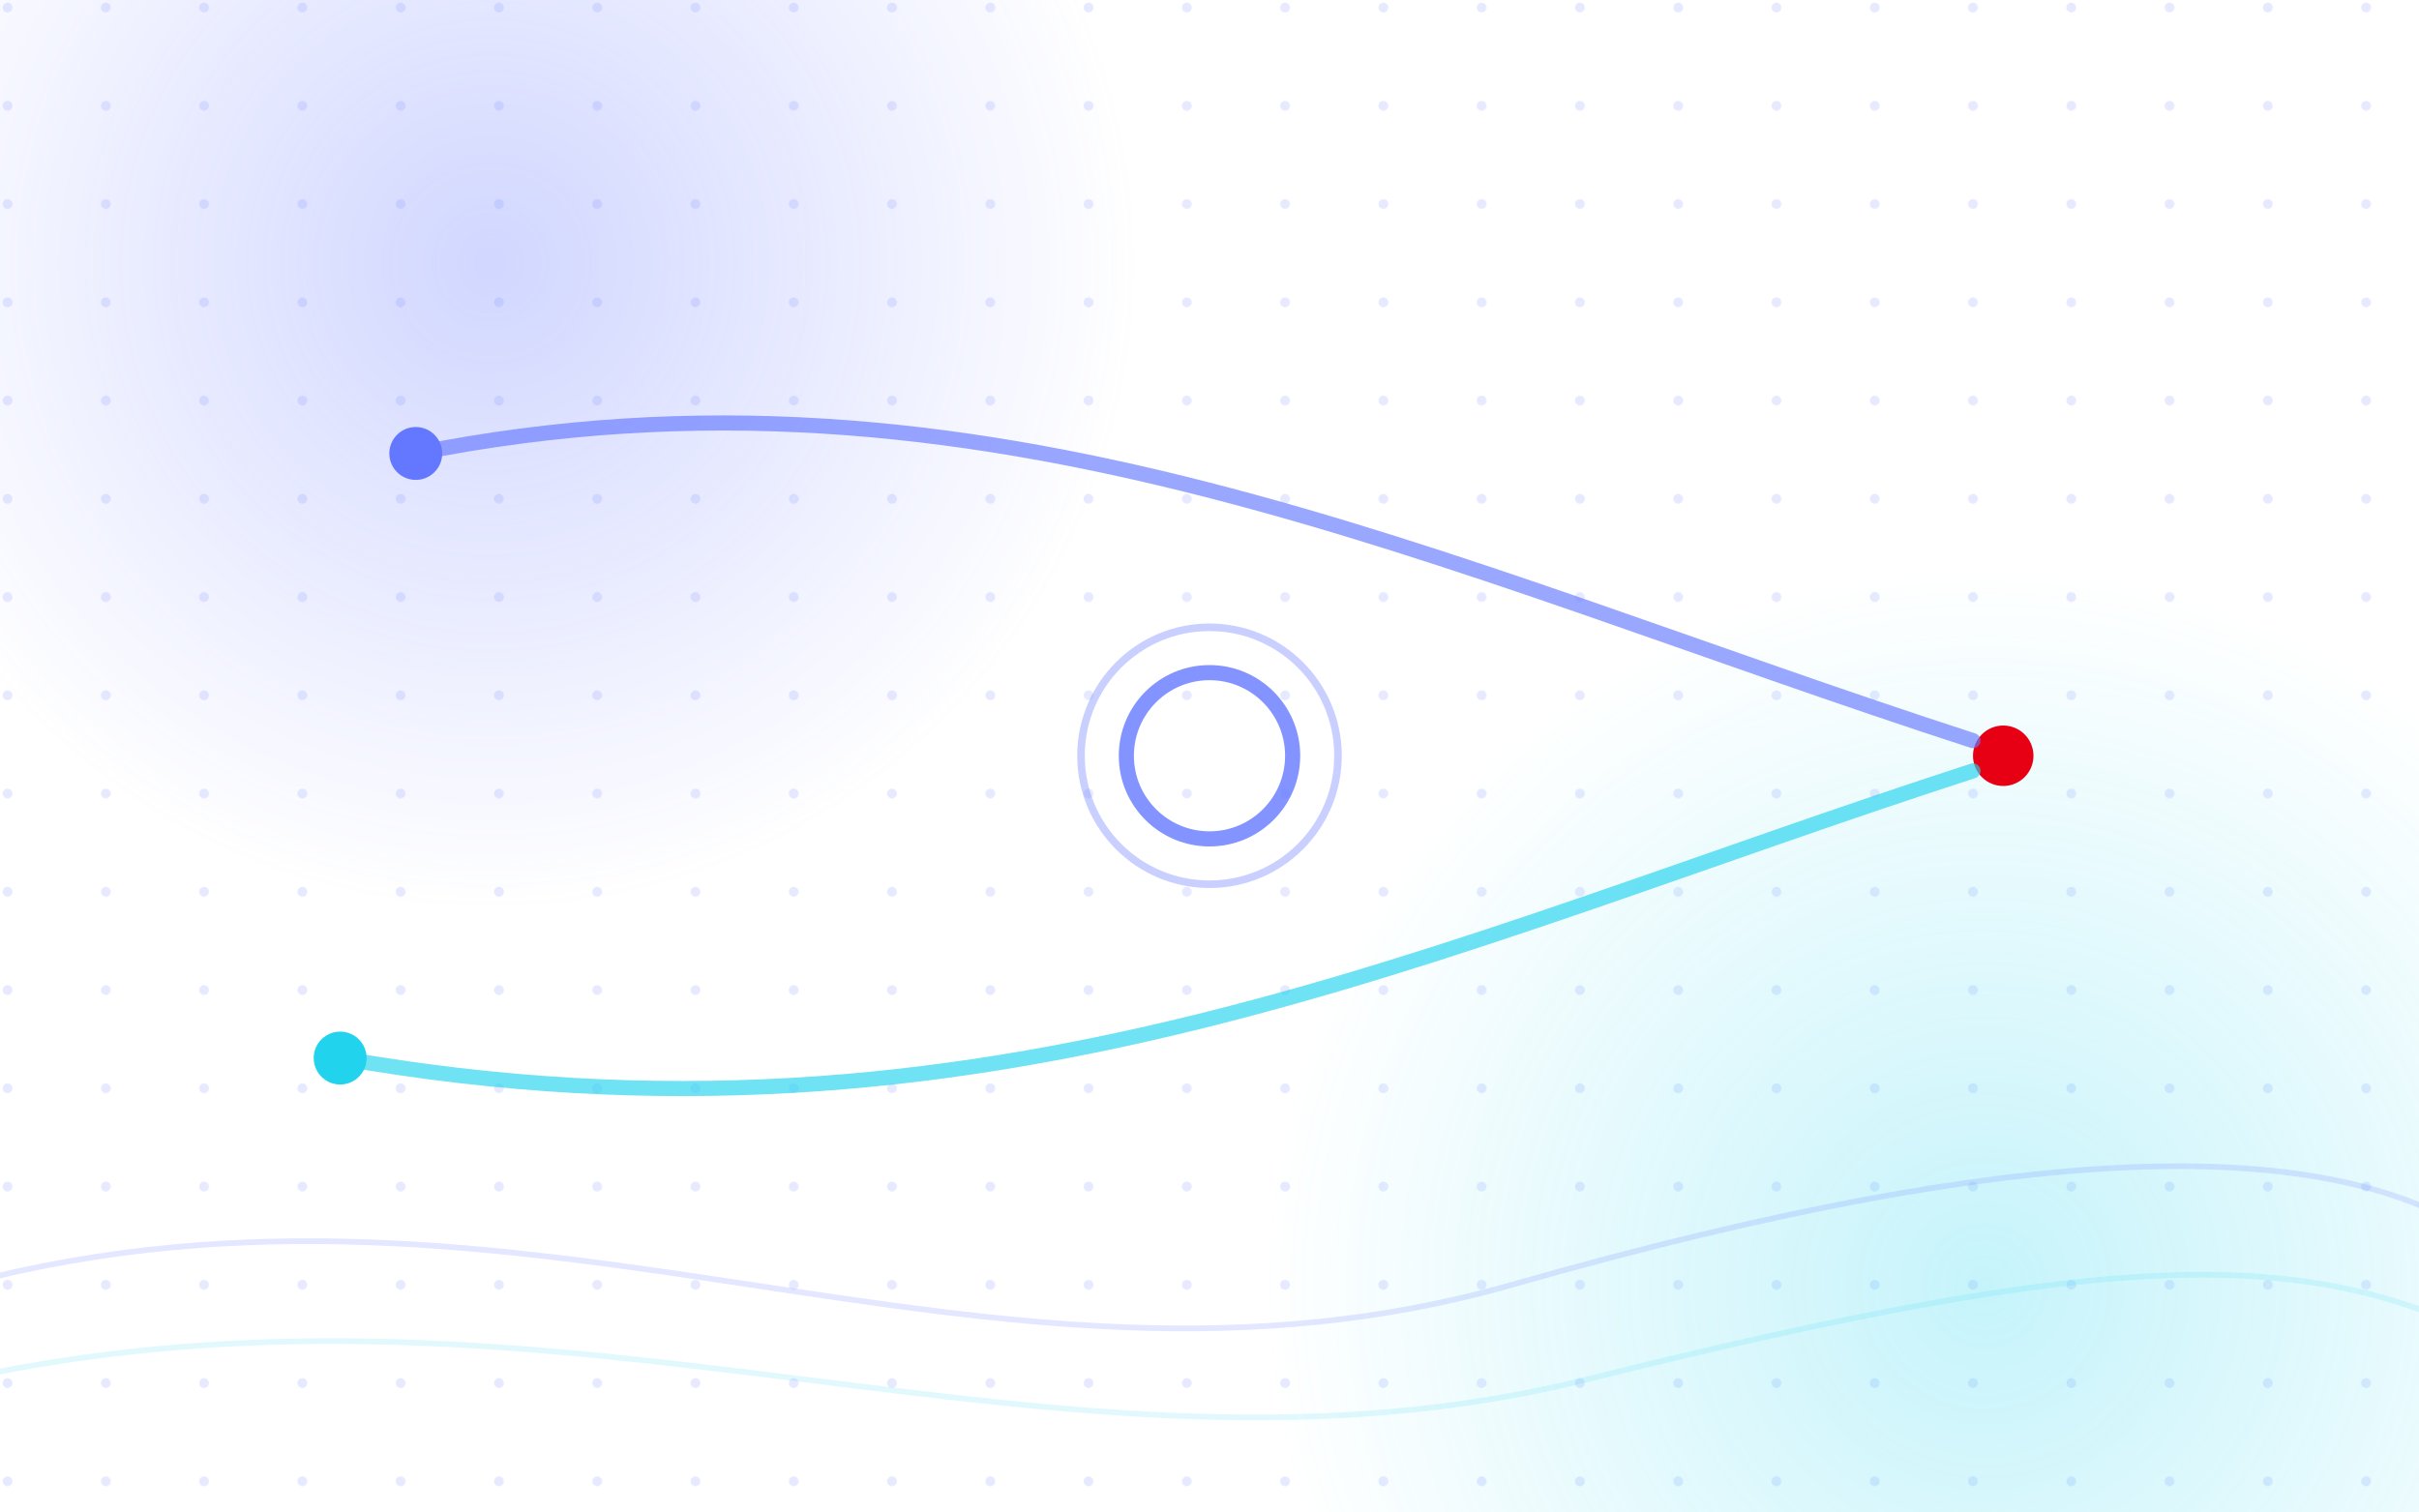
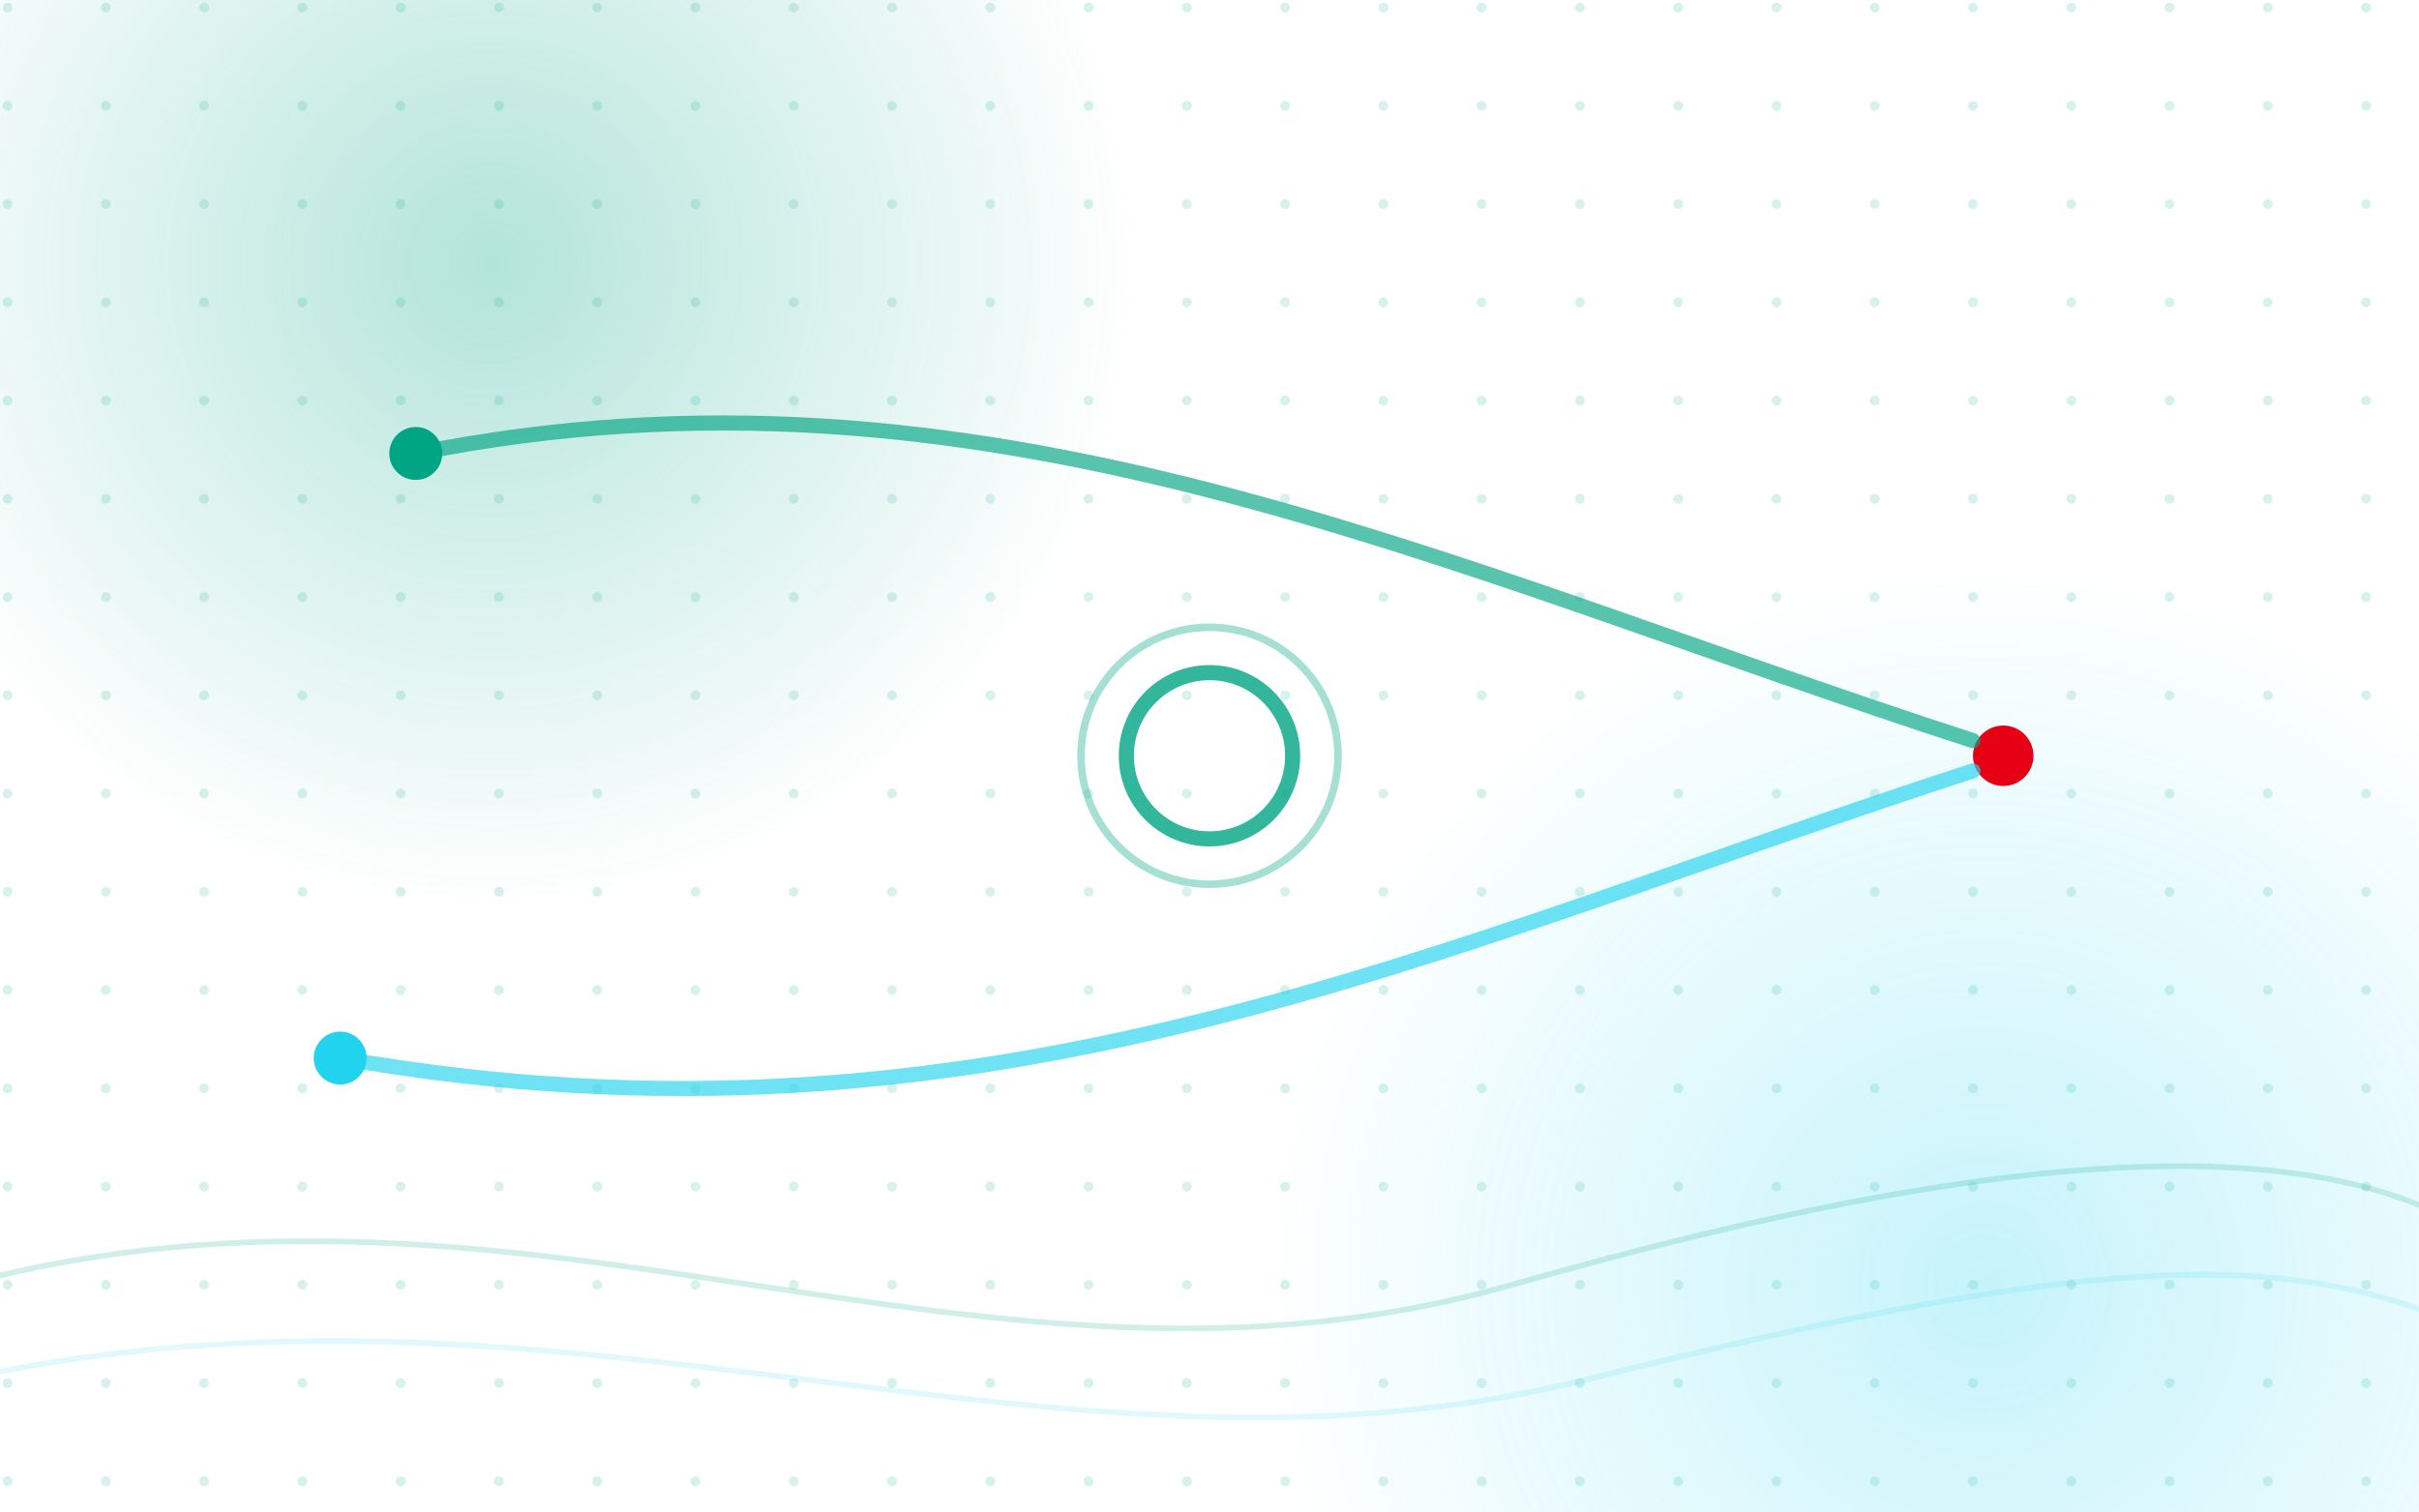
<svg xmlns="http://www.w3.org/2000/svg" viewBox="0 0 640 400" role="img" aria-hidden="true" focusable="false">
  <defs>
    <radialGradient id="glow-blue" cx="0.5" cy="0.5" r="0.5">
-       <stop offset="0" stop-color="#6478ff" stop-opacity="0.30" />
-       <stop offset="1" stop-color="#6478ff" stop-opacity="0" />
+       <stop offset="0" stop-color="#00a583" stop-opacity="0.30" />
+       <stop offset="1" stop-color="#00a583" stop-opacity="0" />
    </radialGradient>
    <radialGradient id="glow-cyan" cx="0.5" cy="0.5" r="0.5">
      <stop offset="0" stop-color="#22d3ee" stop-opacity="0.26" />
      <stop offset="1" stop-color="#22d3ee" stop-opacity="0" />
    </radialGradient>
    <pattern id="dot-grid" width="26" height="26" patternUnits="userSpaceOnUse">
-       <circle cx="2" cy="2" r="1.3" fill="#6478ff" fill-opacity="0.16" />
+       <circle cx="2" cy="2" r="1.3" fill="#00a583" fill-opacity="0.16" />
    </pattern>
  </defs>
  <rect width="640" height="400" fill="url(#dot-grid)" />
  <circle cx="130" cy="70" r="170" fill="url(#glow-blue)" />
  <circle cx="525" cy="340" r="190" fill="url(#glow-cyan)" />
-   <path d="M -10 340 C 140 300, 260 380, 400 340 S 620 300, 660 330" fill="none" stroke="#6478ff" stroke-width="1.5" opacity="0.18" />
+   <path d="M -10 340 C 140 300, 260 380, 400 340 S 620 300, 660 330" fill="none" stroke="#00a583" stroke-width="1.5" opacity="0.18" />
  <path d="M -10 365 C 150 330, 280 400, 420 365 S 610 330, 660 355" fill="none" stroke="#22d3ee" stroke-width="1.5" opacity="0.14" />
-   <circle cx="110" cy="120" r="7" fill="#6478ff" />
+   <circle cx="110" cy="120" r="7" fill="#00a583" />
  <circle cx="90" cy="280" r="7" fill="#22d3ee" />
  <circle cx="530" cy="200" r="8" fill="#e70013" />
-   <path d="M 110 120 C 260 90, 380 150, 522 196" fill="none" stroke="#6478ff" stroke-width="4" stroke-linecap="round" opacity="0.65" />
+   <path d="M 110 120 C 260 90, 380 150, 522 196" fill="none" stroke="#00a583" stroke-width="4" stroke-linecap="round" opacity="0.65" />
  <path d="M 90 280 C 260 310, 380 250, 522 204" fill="none" stroke="#22d3ee" stroke-width="4" stroke-linecap="round" opacity="0.65" />
-   <circle cx="320" cy="200" r="34" fill="none" stroke="#6478ff" stroke-width="2" opacity="0.35" />
-   <circle cx="320" cy="200" r="22" fill="none" stroke="#6478ff" stroke-width="4" opacity="0.8" />
+   <circle cx="320" cy="200" r="34" fill="none" stroke="#00a583" stroke-width="2" opacity="0.35" />
+   <circle cx="320" cy="200" r="22" fill="none" stroke="#00a583" stroke-width="4" opacity="0.8" />
</svg>
